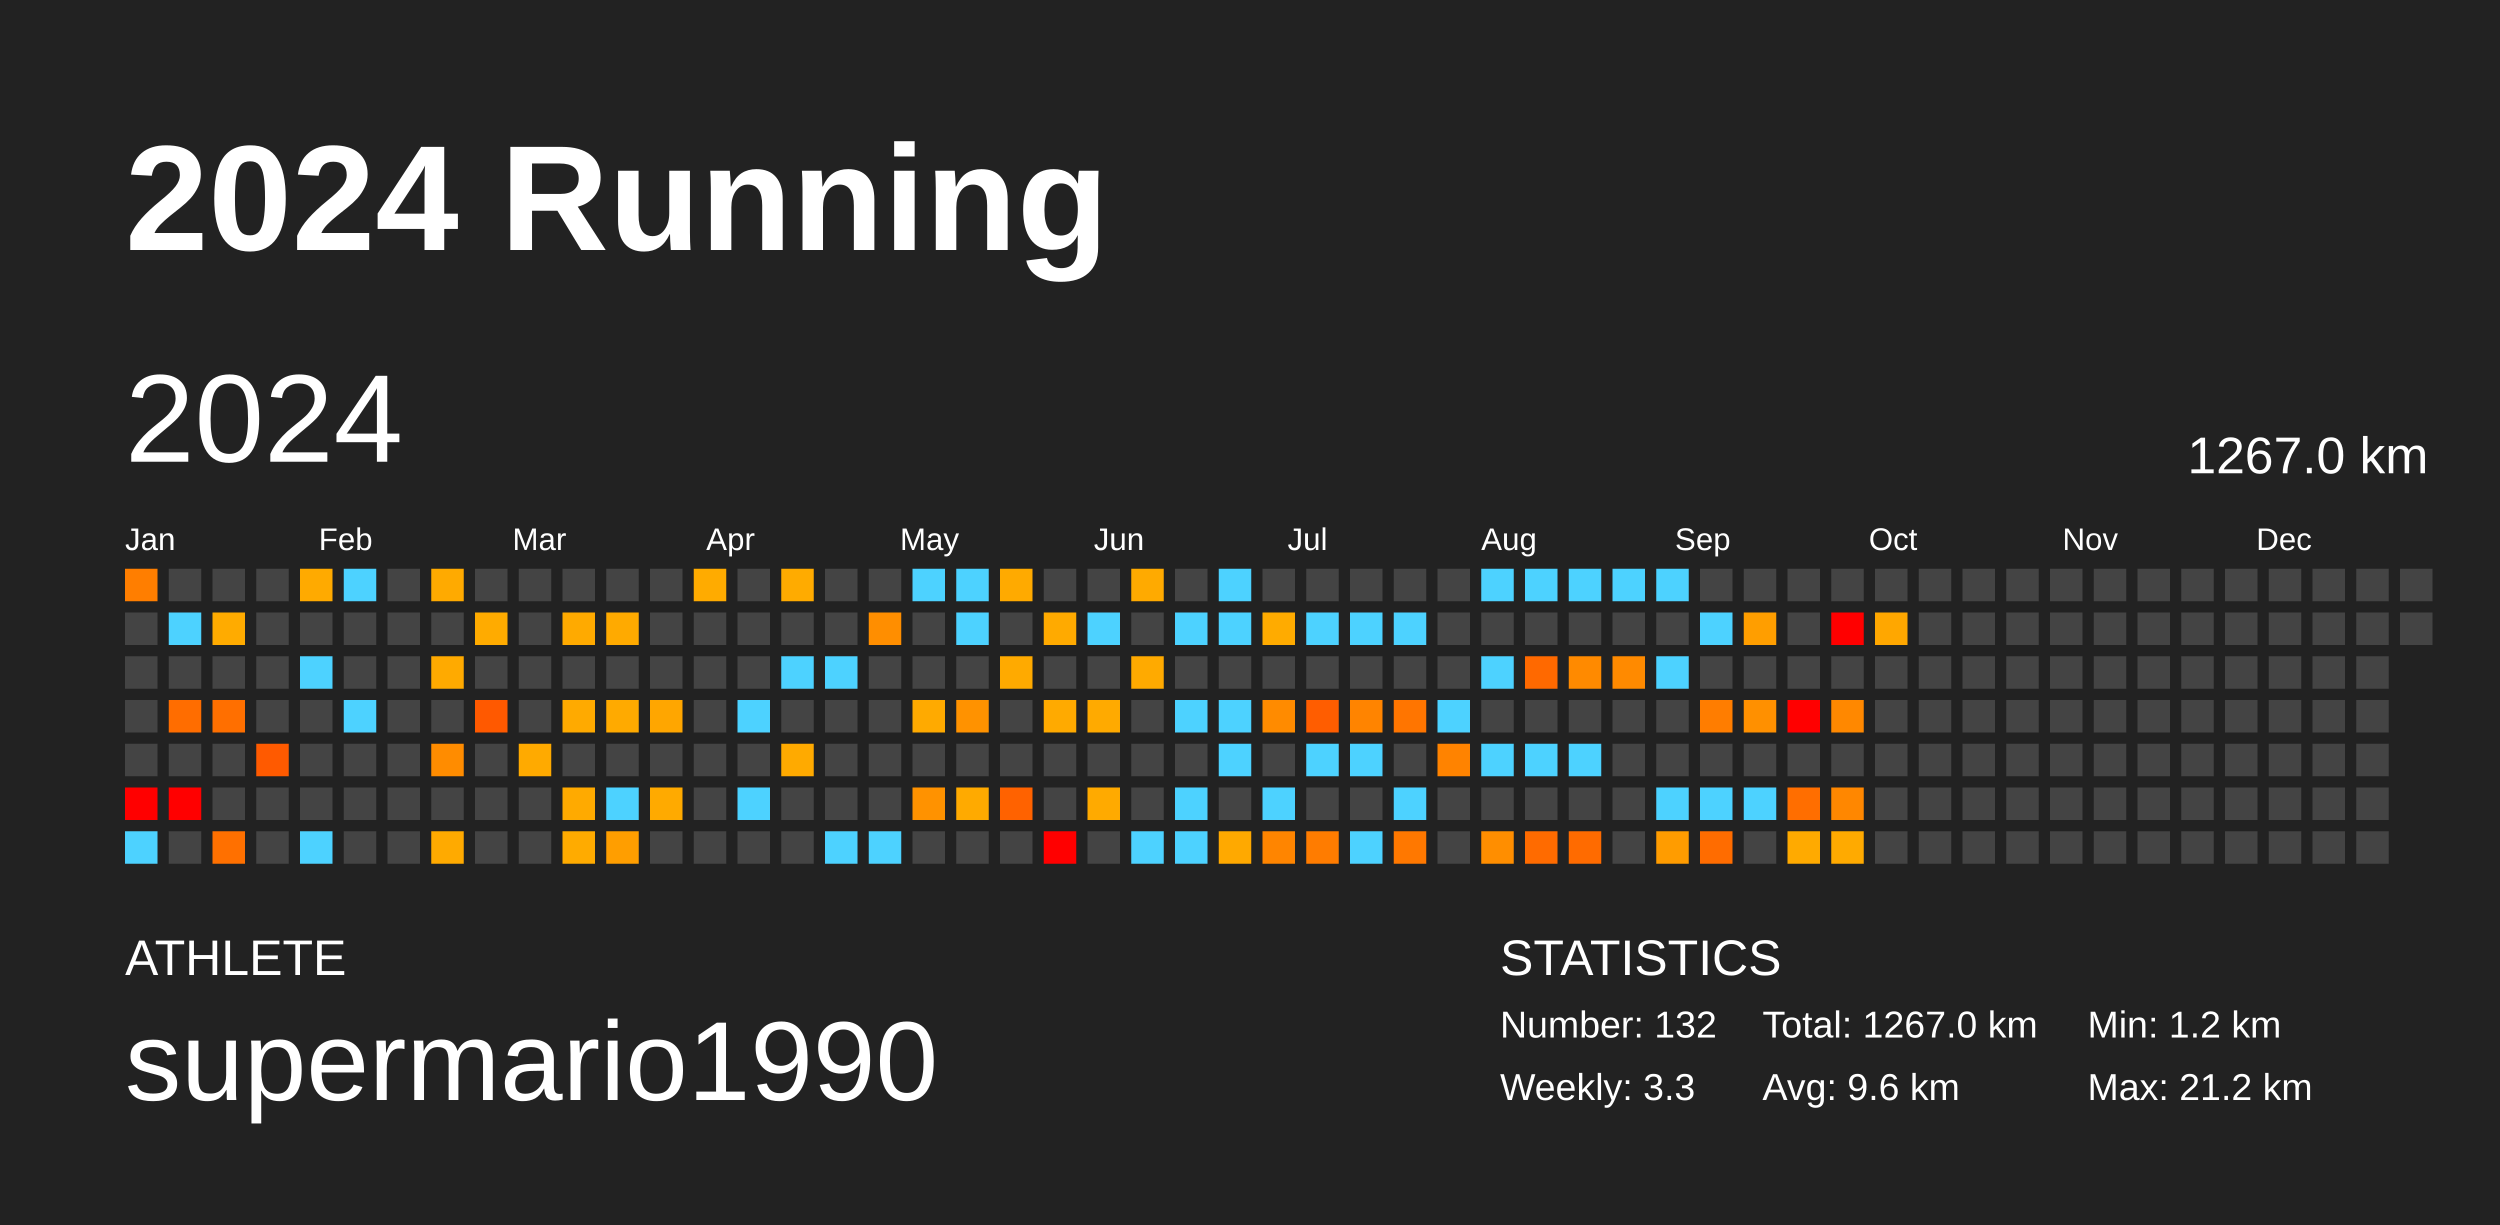
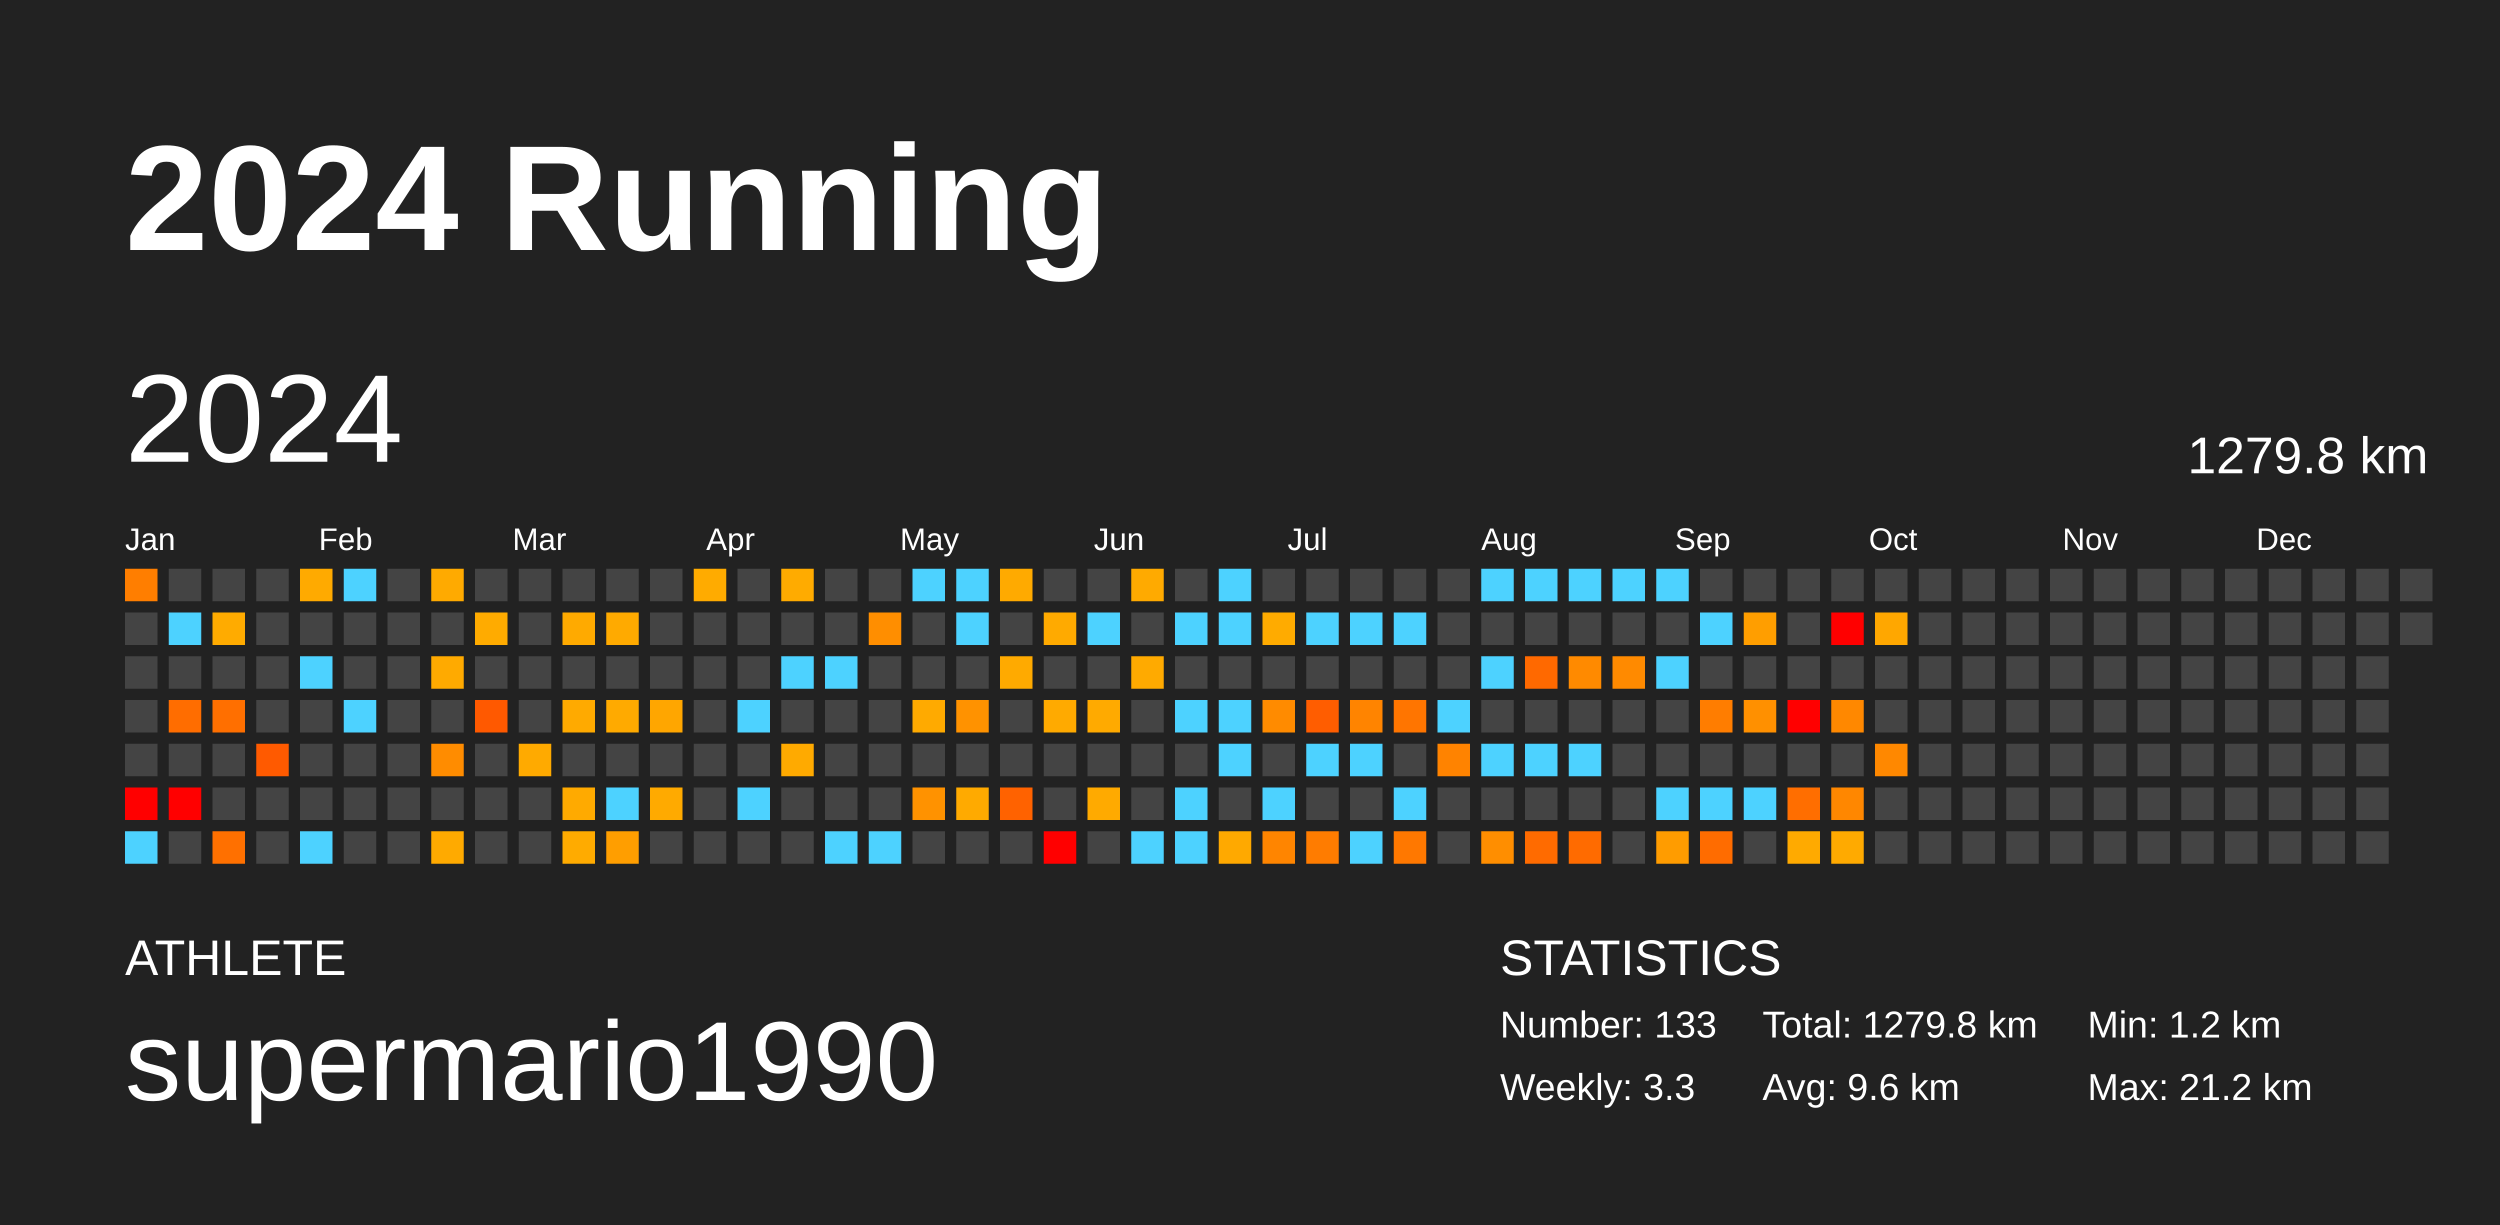
<svg xmlns="http://www.w3.org/2000/svg" baseProfile="full" height="98mm" version="1.1" viewBox="0,0,200,98" width="200mm">
  <defs />
  <rect fill="#222222" height="98" width="200" x="0" y="0" />
  <text fill="#FFFFFF" style="font-size:12px; font-family:Arial; font-weight:bold;" x="10" y="20">2024 Running</text>
  <text fill="#FFFFFF" style="font-size:4px; font-family:Arial" x="10" y="78">ATHLETE</text>
  <text fill="#FFFFFF" style="font-size:9px; font-family:Arial" x="10" y="88">supermario1990</text>
  <text fill="#FFFFFF" style="font-size:4px; font-family:Arial" x="120" y="78">STATISTICS</text>
-   <text fill="#FFFFFF" style="font-size:3px; font-family:Arial" x="120" y="83">Number: 132</text>
+   <text fill="#FFFFFF" style="font-size:3px; font-family:Arial" x="120" y="83">Number: 133</text>
  <text fill="#FFFFFF" style="font-size:3px; font-family:Arial" x="120" y="88">Weekly: 3.3</text>
-   <text fill="#FFFFFF" style="font-size:3px; font-family:Arial" x="141" y="83">Total: 1267.0 km</text>
+   <text fill="#FFFFFF" style="font-size:3px; font-family:Arial" x="141" y="83">Total: 1279.8 km</text>
  <text fill="#FFFFFF" style="font-size:3px; font-family:Arial" x="141" y="88">Avg: 9.6 km</text>
  <text fill="#FFFFFF" style="font-size:3px; font-family:Arial" x="167" y="83">Min: 1.2 km</text>
  <text fill="#FFFFFF" style="font-size:3px; font-family:Arial" x="167" y="88">Max: 21.2 km</text>
  <text dominant-baseline="hanging" fill="#FFFFFF" style="font-size:10.0px; font-family:Arial;" x="10" y="30">2024</text>
-   <text dominant-baseline="hanging" fill="#FFFFFF" style="font-size:4.125px; font-family:Arial;" x="175" y="35">1267.0 km</text>
+   <text dominant-baseline="hanging" fill="#FFFFFF" style="font-size:4.125px; font-family:Arial;" x="175" y="35">1279.8 km</text>
  <text fill="#FFFFFF" style="font-size:2.5px; font-family:Arial" x="10.0" y="44">Jan</text>
  <text fill="#FFFFFF" style="font-size:2.5px; font-family:Arial" x="25.5" y="44">Feb</text>
  <text fill="#FFFFFF" style="font-size:2.5px; font-family:Arial" x="41.0" y="44">Mar</text>
  <text fill="#FFFFFF" style="font-size:2.5px; font-family:Arial" x="56.5" y="44">Apr</text>
  <text fill="#FFFFFF" style="font-size:2.5px; font-family:Arial" x="72.0" y="44">May</text>
  <text fill="#FFFFFF" style="font-size:2.5px; font-family:Arial" x="87.5" y="44">Jun</text>
  <text fill="#FFFFFF" style="font-size:2.5px; font-family:Arial" x="103.0" y="44">Jul</text>
  <text fill="#FFFFFF" style="font-size:2.5px; font-family:Arial" x="118.5" y="44">Aug</text>
  <text fill="#FFFFFF" style="font-size:2.5px; font-family:Arial" x="134.0" y="44">Sep</text>
  <text fill="#FFFFFF" style="font-size:2.5px; font-family:Arial" x="149.5" y="44">Oct</text>
  <text fill="#FFFFFF" style="font-size:2.5px; font-family:Arial" x="165.0" y="44">Nov</text>
  <text fill="#FFFFFF" style="font-size:2.5px; font-family:Arial" x="180.5" y="44">Dec</text>
  <rect fill="#ff7e00" height="2.6" width="2.6" x="10.0" y="45.5" />
  <rect fill="#444444" height="2.6" width="2.6" x="10.0" y="49.0" />
  <rect fill="#444444" height="2.6" width="2.6" x="10.0" y="52.5" />
  <rect fill="#444444" height="2.6" width="2.6" x="10.0" y="56.0" />
  <rect fill="#444444" height="2.6" width="2.6" x="10.0" y="59.5" />
  <rect fill="red" height="2.6" width="2.6" x="10.0" y="63.0" />
  <rect fill="#4dd2ff" height="2.6" width="2.6" x="10.0" y="66.5" />
  <rect fill="#444444" height="2.6" width="2.6" x="13.5" y="45.5" />
  <rect fill="#4dd2ff" height="2.6" width="2.6" x="13.5" y="49.0" />
  <rect fill="#444444" height="2.6" width="2.6" x="13.5" y="52.5" />
  <rect fill="#ff6d00" height="2.6" width="2.6" x="13.5" y="56.0" />
  <rect fill="#444444" height="2.6" width="2.6" x="13.5" y="59.5" />
  <rect fill="red" height="2.6" width="2.6" x="13.5" y="63.0" />
  <rect fill="#444444" height="2.6" width="2.6" x="13.5" y="66.5" />
  <rect fill="#444444" height="2.6" width="2.6" x="17.0" y="45.5" />
  <rect fill="#ffab00" height="2.6" width="2.6" x="17.0" y="49.0" />
  <rect fill="#444444" height="2.6" width="2.6" x="17.0" y="52.5" />
  <rect fill="#ff6f00" height="2.6" width="2.6" x="17.0" y="56.0" />
  <rect fill="#444444" height="2.6" width="2.6" x="17.0" y="59.5" />
  <rect fill="#444444" height="2.6" width="2.6" x="17.0" y="63.0" />
  <rect fill="#ff7000" height="2.6" width="2.6" x="17.0" y="66.5" />
  <rect fill="#444444" height="2.6" width="2.6" x="20.5" y="45.5" />
  <rect fill="#444444" height="2.6" width="2.6" x="20.5" y="49.0" />
  <rect fill="#444444" height="2.6" width="2.6" x="20.5" y="52.5" />
  <rect fill="#444444" height="2.6" width="2.6" x="20.5" y="56.0" />
  <rect fill="#ff5a00" height="2.6" width="2.6" x="20.5" y="59.5" />
  <rect fill="#444444" height="2.6" width="2.6" x="20.5" y="63.0" />
  <rect fill="#444444" height="2.6" width="2.6" x="20.5" y="66.5" />
  <rect fill="#ffaa00" height="2.6" width="2.6" x="24.0" y="45.5" />
  <rect fill="#444444" height="2.6" width="2.6" x="24.0" y="49.0" />
  <rect fill="#4dd2ff" height="2.6" width="2.6" x="24.0" y="52.5" />
  <rect fill="#444444" height="2.6" width="2.6" x="24.0" y="56.0" />
  <rect fill="#444444" height="2.6" width="2.6" x="24.0" y="59.5" />
  <rect fill="#444444" height="2.6" width="2.6" x="24.0" y="63.0" />
  <rect fill="#4dd2ff" height="2.6" width="2.6" x="24.0" y="66.5" />
  <rect fill="#4dd2ff" height="2.6" width="2.6" x="27.5" y="45.5" />
  <rect fill="#444444" height="2.6" width="2.6" x="27.5" y="49.0" />
  <rect fill="#444444" height="2.6" width="2.6" x="27.5" y="52.5" />
  <rect fill="#4dd2ff" height="2.6" width="2.6" x="27.5" y="56.0" />
  <rect fill="#444444" height="2.6" width="2.6" x="27.5" y="59.5" />
  <rect fill="#444444" height="2.6" width="2.6" x="27.5" y="63.0" />
  <rect fill="#444444" height="2.6" width="2.6" x="27.5" y="66.5" />
  <rect fill="#444444" height="2.6" width="2.6" x="31.0" y="45.5" />
  <rect fill="#444444" height="2.6" width="2.6" x="31.0" y="49.0" />
  <rect fill="#444444" height="2.6" width="2.6" x="31.0" y="52.5" />
  <rect fill="#444444" height="2.6" width="2.6" x="31.0" y="56.0" />
  <rect fill="#444444" height="2.6" width="2.6" x="31.0" y="59.5" />
  <rect fill="#444444" height="2.6" width="2.6" x="31.0" y="63.0" />
  <rect fill="#444444" height="2.6" width="2.6" x="31.0" y="66.5" />
  <rect fill="#ffaa00" height="2.6" width="2.6" x="34.5" y="45.5" />
  <rect fill="#444444" height="2.6" width="2.6" x="34.5" y="49.0" />
  <rect fill="#ffaa00" height="2.6" width="2.6" x="34.5" y="52.5" />
  <rect fill="#444444" height="2.6" width="2.6" x="34.5" y="56.0" />
  <rect fill="#ff8c00" height="2.6" width="2.6" x="34.5" y="59.5" />
  <rect fill="#444444" height="2.6" width="2.6" x="34.5" y="63.0" />
  <rect fill="#ffaa00" height="2.6" width="2.6" x="34.5" y="66.5" />
  <rect fill="#444444" height="2.6" width="2.6" x="38.0" y="45.5" />
  <rect fill="#ffab00" height="2.6" width="2.6" x="38.0" y="49.0" />
  <rect fill="#444444" height="2.6" width="2.6" x="38.0" y="52.5" />
  <rect fill="#ff5900" height="2.6" width="2.6" x="38.0" y="56.0" />
  <rect fill="#444444" height="2.6" width="2.6" x="38.0" y="59.5" />
  <rect fill="#444444" height="2.6" width="2.6" x="38.0" y="63.0" />
  <rect fill="#444444" height="2.6" width="2.6" x="38.0" y="66.5" />
  <rect fill="#444444" height="2.6" width="2.6" x="41.5" y="45.5" />
  <rect fill="#444444" height="2.6" width="2.6" x="41.5" y="49.0" />
  <rect fill="#444444" height="2.6" width="2.6" x="41.5" y="52.5" />
  <rect fill="#444444" height="2.6" width="2.6" x="41.5" y="56.0" />
  <rect fill="#ffaa00" height="2.6" width="2.6" x="41.5" y="59.5" />
  <rect fill="#444444" height="2.6" width="2.6" x="41.5" y="63.0" />
  <rect fill="#444444" height="2.6" width="2.6" x="41.5" y="66.5" />
  <rect fill="#444444" height="2.6" width="2.6" x="45.0" y="45.5" />
  <rect fill="#ffaa00" height="2.6" width="2.6" x="45.0" y="49.0" />
  <rect fill="#444444" height="2.6" width="2.6" x="45.0" y="52.5" />
  <rect fill="#ffaa00" height="2.6" width="2.6" x="45.0" y="56.0" />
  <rect fill="#444444" height="2.6" width="2.6" x="45.0" y="59.5" />
  <rect fill="#ffaa00" height="2.6" width="2.6" x="45.0" y="63.0" />
  <rect fill="#ffab00" height="2.6" width="2.6" x="45.0" y="66.5" />
  <rect fill="#444444" height="2.6" width="2.6" x="48.5" y="45.5" />
  <rect fill="#ffaa00" height="2.6" width="2.6" x="48.5" y="49.0" />
  <rect fill="#444444" height="2.6" width="2.6" x="48.5" y="52.5" />
  <rect fill="#ffaa00" height="2.6" width="2.6" x="48.5" y="56.0" />
  <rect fill="#444444" height="2.6" width="2.6" x="48.5" y="59.5" />
  <rect fill="#4dd2ff" height="2.6" width="2.6" x="48.5" y="63.0" />
  <rect fill="#ff9e00" height="2.6" width="2.6" x="48.5" y="66.5" />
  <rect fill="#444444" height="2.6" width="2.6" x="52.0" y="45.5" />
  <rect fill="#444444" height="2.6" width="2.6" x="52.0" y="49.0" />
  <rect fill="#444444" height="2.6" width="2.6" x="52.0" y="52.5" />
  <rect fill="#ffa600" height="2.6" width="2.6" x="52.0" y="56.0" />
  <rect fill="#444444" height="2.6" width="2.6" x="52.0" y="59.5" />
  <rect fill="#ffaa00" height="2.6" width="2.6" x="52.0" y="63.0" />
  <rect fill="#444444" height="2.6" width="2.6" x="52.0" y="66.5" />
  <rect fill="#ffab00" height="2.6" width="2.6" x="55.5" y="45.5" />
  <rect fill="#444444" height="2.6" width="2.6" x="55.5" y="49.0" />
  <rect fill="#444444" height="2.6" width="2.6" x="55.5" y="52.5" />
  <rect fill="#444444" height="2.6" width="2.6" x="55.5" y="56.0" />
  <rect fill="#444444" height="2.6" width="2.6" x="55.5" y="59.5" />
  <rect fill="#444444" height="2.6" width="2.6" x="55.5" y="63.0" />
  <rect fill="#444444" height="2.6" width="2.6" x="55.5" y="66.5" />
  <rect fill="#444444" height="2.6" width="2.6" x="59.0" y="45.5" />
  <rect fill="#444444" height="2.6" width="2.6" x="59.0" y="49.0" />
  <rect fill="#444444" height="2.6" width="2.6" x="59.0" y="52.5" />
  <rect fill="#4dd2ff" height="2.6" width="2.6" x="59.0" y="56.0" />
  <rect fill="#444444" height="2.6" width="2.6" x="59.0" y="59.5" />
  <rect fill="#4dd2ff" height="2.6" width="2.6" x="59.0" y="63.0" />
  <rect fill="#444444" height="2.6" width="2.6" x="59.0" y="66.5" />
  <rect fill="#ffab00" height="2.6" width="2.6" x="62.5" y="45.5" />
  <rect fill="#444444" height="2.6" width="2.6" x="62.5" y="49.0" />
  <rect fill="#4dd2ff" height="2.6" width="2.6" x="62.5" y="52.5" />
  <rect fill="#444444" height="2.6" width="2.6" x="62.5" y="56.0" />
  <rect fill="#ffaa00" height="2.6" width="2.6" x="62.5" y="59.5" />
  <rect fill="#444444" height="2.6" width="2.6" x="62.5" y="63.0" />
  <rect fill="#444444" height="2.6" width="2.6" x="62.5" y="66.5" />
  <rect fill="#444444" height="2.6" width="2.6" x="66.0" y="45.5" />
  <rect fill="#444444" height="2.6" width="2.6" x="66.0" y="49.0" />
  <rect fill="#4dd2ff" height="2.6" width="2.6" x="66.0" y="52.5" />
  <rect fill="#444444" height="2.6" width="2.6" x="66.0" y="56.0" />
  <rect fill="#444444" height="2.6" width="2.6" x="66.0" y="59.5" />
  <rect fill="#444444" height="2.6" width="2.6" x="66.0" y="63.0" />
  <rect fill="#4dd2ff" height="2.6" width="2.6" x="66.0" y="66.5" />
  <rect fill="#444444" height="2.6" width="2.6" x="69.5" y="45.5" />
  <rect fill="#ff8e00" height="2.6" width="2.6" x="69.5" y="49.0" />
  <rect fill="#444444" height="2.6" width="2.6" x="69.5" y="52.5" />
  <rect fill="#444444" height="2.6" width="2.6" x="69.5" y="56.0" />
  <rect fill="#444444" height="2.6" width="2.6" x="69.5" y="59.5" />
  <rect fill="#444444" height="2.6" width="2.6" x="69.5" y="63.0" />
  <rect fill="#4dd2ff" height="2.6" width="2.6" x="69.5" y="66.5" />
  <rect fill="#4dd2ff" height="2.6" width="2.6" x="73.0" y="45.5" />
  <rect fill="#444444" height="2.6" width="2.6" x="73.0" y="49.0" />
  <rect fill="#444444" height="2.6" width="2.6" x="73.0" y="52.5" />
  <rect fill="#ffaa00" height="2.6" width="2.6" x="73.0" y="56.0" />
  <rect fill="#444444" height="2.6" width="2.6" x="73.0" y="59.5" />
  <rect fill="#ff9200" height="2.6" width="2.6" x="73.0" y="63.0" />
  <rect fill="#444444" height="2.6" width="2.6" x="73.0" y="66.5" />
  <rect fill="#4dd2ff" height="2.6" width="2.6" x="76.5" y="45.5" />
  <rect fill="#4dd2ff" height="2.6" width="2.6" x="76.5" y="49.0" />
  <rect fill="#444444" height="2.6" width="2.6" x="76.5" y="52.5" />
  <rect fill="#ff9200" height="2.6" width="2.6" x="76.5" y="56.0" />
  <rect fill="#444444" height="2.6" width="2.6" x="76.5" y="59.5" />
  <rect fill="#ffaa00" height="2.6" width="2.6" x="76.5" y="63.0" />
  <rect fill="#444444" height="2.6" width="2.6" x="76.5" y="66.5" />
  <rect fill="#ffaa00" height="2.6" width="2.6" x="80.0" y="45.5" />
  <rect fill="#444444" height="2.6" width="2.6" x="80.0" y="49.0" />
  <rect fill="#ffaa00" height="2.6" width="2.6" x="80.0" y="52.5" />
  <rect fill="#444444" height="2.6" width="2.6" x="80.0" y="56.0" />
  <rect fill="#444444" height="2.6" width="2.6" x="80.0" y="59.5" />
  <rect fill="#ff6200" height="2.6" width="2.6" x="80.0" y="63.0" />
  <rect fill="#444444" height="2.6" width="2.6" x="80.0" y="66.5" />
  <rect fill="#444444" height="2.6" width="2.6" x="83.5" y="45.5" />
  <rect fill="#ffaa00" height="2.6" width="2.6" x="83.5" y="49.0" />
  <rect fill="#444444" height="2.6" width="2.6" x="83.5" y="52.5" />
  <rect fill="#ffaa00" height="2.6" width="2.6" x="83.5" y="56.0" />
  <rect fill="#444444" height="2.6" width="2.6" x="83.5" y="59.5" />
  <rect fill="#444444" height="2.6" width="2.6" x="83.5" y="63.0" />
  <rect fill="red" height="2.6" width="2.6" x="83.5" y="66.5" />
  <rect fill="#444444" height="2.6" width="2.6" x="87.0" y="45.5" />
  <rect fill="#4dd2ff" height="2.6" width="2.6" x="87.0" y="49.0" />
  <rect fill="#444444" height="2.6" width="2.6" x="87.0" y="52.5" />
  <rect fill="#ffaa00" height="2.6" width="2.6" x="87.0" y="56.0" />
  <rect fill="#444444" height="2.6" width="2.6" x="87.0" y="59.5" />
  <rect fill="#ffaa00" height="2.6" width="2.6" x="87.0" y="63.0" />
  <rect fill="#444444" height="2.6" width="2.6" x="87.0" y="66.5" />
  <rect fill="#ffaa00" height="2.6" width="2.6" x="90.5" y="45.5" />
  <rect fill="#444444" height="2.6" width="2.6" x="90.5" y="49.0" />
  <rect fill="#ffaa00" height="2.6" width="2.6" x="90.5" y="52.5" />
  <rect fill="#444444" height="2.6" width="2.6" x="90.5" y="56.0" />
  <rect fill="#444444" height="2.6" width="2.6" x="90.5" y="59.5" />
  <rect fill="#444444" height="2.6" width="2.6" x="90.5" y="63.0" />
  <rect fill="#4dd2ff" height="2.6" width="2.6" x="90.5" y="66.5" />
  <rect fill="#444444" height="2.6" width="2.6" x="94.0" y="45.5" />
  <rect fill="#4dd2ff" height="2.6" width="2.6" x="94.0" y="49.0" />
  <rect fill="#444444" height="2.6" width="2.6" x="94.0" y="52.5" />
  <rect fill="#4dd2ff" height="2.6" width="2.6" x="94.0" y="56.0" />
  <rect fill="#444444" height="2.6" width="2.6" x="94.0" y="59.5" />
  <rect fill="#4dd2ff" height="2.6" width="2.6" x="94.0" y="63.0" />
  <rect fill="#4dd2ff" height="2.6" width="2.6" x="94.0" y="66.5" />
  <rect fill="#4dd2ff" height="2.6" width="2.6" x="97.5" y="45.5" />
  <rect fill="#4dd2ff" height="2.6" width="2.6" x="97.5" y="49.0" />
  <rect fill="#444444" height="2.6" width="2.6" x="97.5" y="52.5" />
  <rect fill="#4dd2ff" height="2.6" width="2.6" x="97.5" y="56.0" />
  <rect fill="#4dd2ff" height="2.6" width="2.6" x="97.5" y="59.5" />
  <rect fill="#444444" height="2.6" width="2.6" x="97.5" y="63.0" />
  <rect fill="#ffa900" height="2.6" width="2.6" x="97.5" y="66.5" />
  <rect fill="#444444" height="2.6" width="2.6" x="101.0" y="45.5" />
  <rect fill="#ffab00" height="2.6" width="2.6" x="101.0" y="49.0" />
  <rect fill="#444444" height="2.6" width="2.6" x="101.0" y="52.5" />
  <rect fill="#ff8b00" height="2.6" width="2.6" x="101.0" y="56.0" />
  <rect fill="#444444" height="2.6" width="2.6" x="101.0" y="59.5" />
  <rect fill="#4dd2ff" height="2.6" width="2.6" x="101.0" y="63.0" />
  <rect fill="#ff8500" height="2.6" width="2.6" x="101.0" y="66.5" />
  <rect fill="#444444" height="2.6" width="2.6" x="104.5" y="45.5" />
  <rect fill="#4dd2ff" height="2.6" width="2.6" x="104.5" y="49.0" />
  <rect fill="#444444" height="2.6" width="2.6" x="104.5" y="52.5" />
  <rect fill="#ff5d00" height="2.6" width="2.6" x="104.5" y="56.0" />
  <rect fill="#4dd2ff" height="2.6" width="2.6" x="104.5" y="59.5" />
  <rect fill="#444444" height="2.6" width="2.6" x="104.5" y="63.0" />
  <rect fill="#ff7c00" height="2.6" width="2.6" x="104.5" y="66.5" />
  <rect fill="#444444" height="2.6" width="2.6" x="108.0" y="45.5" />
  <rect fill="#4dd2ff" height="2.6" width="2.6" x="108.0" y="49.0" />
  <rect fill="#444444" height="2.6" width="2.6" x="108.0" y="52.5" />
  <rect fill="#ff8400" height="2.6" width="2.6" x="108.0" y="56.0" />
  <rect fill="#4dd2ff" height="2.6" width="2.6" x="108.0" y="59.5" />
  <rect fill="#444444" height="2.6" width="2.6" x="108.0" y="63.0" />
  <rect fill="#4dd2ff" height="2.6" width="2.6" x="108.0" y="66.5" />
  <rect fill="#444444" height="2.6" width="2.6" x="111.5" y="45.5" />
  <rect fill="#4dd2ff" height="2.6" width="2.6" x="111.5" y="49.0" />
  <rect fill="#444444" height="2.6" width="2.6" x="111.5" y="52.5" />
  <rect fill="#ff7500" height="2.6" width="2.6" x="111.5" y="56.0" />
  <rect fill="#444444" height="2.6" width="2.6" x="111.5" y="59.5" />
  <rect fill="#4dd2ff" height="2.6" width="2.6" x="111.5" y="63.0" />
  <rect fill="#ff7800" height="2.6" width="2.6" x="111.5" y="66.5" />
  <rect fill="#444444" height="2.6" width="2.6" x="115.0" y="45.5" />
  <rect fill="#444444" height="2.6" width="2.6" x="115.0" y="49.0" />
  <rect fill="#444444" height="2.6" width="2.6" x="115.0" y="52.5" />
  <rect fill="#4dd2ff" height="2.6" width="2.6" x="115.0" y="56.0" />
  <rect fill="#ff8300" height="2.6" width="2.6" x="115.0" y="59.5" />
  <rect fill="#444444" height="2.6" width="2.6" x="115.0" y="63.0" />
  <rect fill="#444444" height="2.6" width="2.6" x="115.0" y="66.5" />
  <rect fill="#4dd2ff" height="2.6" width="2.6" x="118.5" y="45.5" />
  <rect fill="#444444" height="2.6" width="2.6" x="118.5" y="49.0" />
  <rect fill="#4dd2ff" height="2.6" width="2.6" x="118.5" y="52.5" />
  <rect fill="#444444" height="2.6" width="2.6" x="118.5" y="56.0" />
  <rect fill="#4dd2ff" height="2.6" width="2.6" x="118.5" y="59.5" />
  <rect fill="#444444" height="2.6" width="2.6" x="118.5" y="63.0" />
  <rect fill="#ff8e00" height="2.6" width="2.6" x="118.5" y="66.5" />
  <rect fill="#4dd2ff" height="2.6" width="2.6" x="122.0" y="45.5" />
  <rect fill="#444444" height="2.6" width="2.6" x="122.0" y="49.0" />
  <rect fill="#ff6900" height="2.6" width="2.6" x="122.0" y="52.5" />
  <rect fill="#444444" height="2.6" width="2.6" x="122.0" y="56.0" />
  <rect fill="#4dd2ff" height="2.6" width="2.6" x="122.0" y="59.5" />
  <rect fill="#444444" height="2.6" width="2.6" x="122.0" y="63.0" />
  <rect fill="#ff6b00" height="2.6" width="2.6" x="122.0" y="66.5" />
  <rect fill="#4dd2ff" height="2.6" width="2.6" x="125.5" y="45.5" />
  <rect fill="#444444" height="2.6" width="2.6" x="125.5" y="49.0" />
  <rect fill="#ff8a00" height="2.6" width="2.6" x="125.5" y="52.5" />
  <rect fill="#444444" height="2.6" width="2.6" x="125.5" y="56.0" />
  <rect fill="#4dd2ff" height="2.6" width="2.6" x="125.5" y="59.5" />
  <rect fill="#444444" height="2.6" width="2.6" x="125.5" y="63.0" />
  <rect fill="#ff6b00" height="2.6" width="2.6" x="125.5" y="66.5" />
  <rect fill="#4dd2ff" height="2.6" width="2.6" x="129.0" y="45.5" />
  <rect fill="#444444" height="2.6" width="2.6" x="129.0" y="49.0" />
  <rect fill="#ff8a00" height="2.6" width="2.6" x="129.0" y="52.5" />
  <rect fill="#444444" height="2.6" width="2.6" x="129.0" y="56.0" />
  <rect fill="#444444" height="2.6" width="2.6" x="129.0" y="59.5" />
  <rect fill="#444444" height="2.6" width="2.6" x="129.0" y="63.0" />
  <rect fill="#444444" height="2.6" width="2.6" x="129.0" y="66.5" />
  <rect fill="#4dd2ff" height="2.6" width="2.6" x="132.5" y="45.5" />
  <rect fill="#444444" height="2.6" width="2.6" x="132.5" y="49.0" />
  <rect fill="#4dd2ff" height="2.6" width="2.6" x="132.5" y="52.5" />
  <rect fill="#444444" height="2.6" width="2.6" x="132.5" y="56.0" />
  <rect fill="#444444" height="2.6" width="2.6" x="132.5" y="59.5" />
  <rect fill="#4dd2ff" height="2.6" width="2.6" x="132.5" y="63.0" />
  <rect fill="#ff9c00" height="2.6" width="2.6" x="132.5" y="66.5" />
  <rect fill="#444444" height="2.6" width="2.6" x="136.0" y="45.5" />
  <rect fill="#4dd2ff" height="2.6" width="2.6" x="136.0" y="49.0" />
  <rect fill="#444444" height="2.6" width="2.6" x="136.0" y="52.5" />
  <rect fill="#ff7d00" height="2.6" width="2.6" x="136.0" y="56.0" />
  <rect fill="#444444" height="2.6" width="2.6" x="136.0" y="59.5" />
  <rect fill="#4dd2ff" height="2.6" width="2.6" x="136.0" y="63.0" />
  <rect fill="#ff6c00" height="2.6" width="2.6" x="136.0" y="66.5" />
  <rect fill="#444444" height="2.6" width="2.6" x="139.5" y="45.5" />
  <rect fill="#ff9e00" height="2.6" width="2.6" x="139.5" y="49.0" />
  <rect fill="#444444" height="2.6" width="2.6" x="139.5" y="52.5" />
  <rect fill="#ff9000" height="2.6" width="2.6" x="139.5" y="56.0" />
  <rect fill="#444444" height="2.6" width="2.6" x="139.5" y="59.5" />
  <rect fill="#4dd2ff" height="2.6" width="2.6" x="139.5" y="63.0" />
  <rect fill="#444444" height="2.6" width="2.6" x="139.5" y="66.5" />
  <rect fill="#444444" height="2.6" width="2.6" x="143.0" y="45.5" />
  <rect fill="#444444" height="2.6" width="2.6" x="143.0" y="49.0" />
  <rect fill="#444444" height="2.6" width="2.6" x="143.0" y="52.5" />
  <rect fill="red" height="2.6" width="2.6" x="143.0" y="56.0" />
  <rect fill="#444444" height="2.6" width="2.6" x="143.0" y="59.5" />
  <rect fill="#ff6e00" height="2.6" width="2.6" x="143.0" y="63.0" />
  <rect fill="#ffaa00" height="2.6" width="2.6" x="143.0" y="66.5" />
  <rect fill="#444444" height="2.6" width="2.6" x="146.5" y="45.5" />
  <rect fill="red" height="2.6" width="2.6" x="146.5" y="49.0" />
  <rect fill="#444444" height="2.6" width="2.6" x="146.5" y="52.5" />
  <rect fill="#ff8800" height="2.6" width="2.6" x="146.5" y="56.0" />
  <rect fill="#444444" height="2.6" width="2.6" x="146.5" y="59.5" />
  <rect fill="#ff8700" height="2.6" width="2.6" x="146.5" y="63.0" />
  <rect fill="#ffaa00" height="2.6" width="2.6" x="146.5" y="66.5" />
  <rect fill="#444444" height="2.6" width="2.6" x="150.0" y="45.5" />
  <rect fill="#ffa700" height="2.6" width="2.6" x="150.0" y="49.0" />
  <rect fill="#444444" height="2.6" width="2.6" x="150.0" y="52.5" />
  <rect fill="#444444" height="2.6" width="2.6" x="150.0" y="56.0" />
-   <rect fill="#444444" height="2.6" width="2.6" x="150.0" y="59.5" />
+   <rect fill="#ff8800" height="2.6" width="2.6" x="150.0" y="59.5" />
  <rect fill="#444444" height="2.6" width="2.6" x="150.0" y="63.0" />
  <rect fill="#444444" height="2.6" width="2.6" x="150.0" y="66.5" />
  <rect fill="#444444" height="2.6" width="2.6" x="153.5" y="45.5" />
  <rect fill="#444444" height="2.6" width="2.6" x="153.5" y="49.0" />
  <rect fill="#444444" height="2.6" width="2.6" x="153.5" y="52.5" />
  <rect fill="#444444" height="2.6" width="2.6" x="153.5" y="56.0" />
  <rect fill="#444444" height="2.6" width="2.6" x="153.5" y="59.5" />
  <rect fill="#444444" height="2.6" width="2.6" x="153.5" y="63.0" />
  <rect fill="#444444" height="2.6" width="2.6" x="153.5" y="66.5" />
  <rect fill="#444444" height="2.6" width="2.6" x="157.0" y="45.5" />
  <rect fill="#444444" height="2.6" width="2.6" x="157.0" y="49.0" />
  <rect fill="#444444" height="2.6" width="2.6" x="157.0" y="52.5" />
  <rect fill="#444444" height="2.6" width="2.6" x="157.0" y="56.0" />
  <rect fill="#444444" height="2.6" width="2.6" x="157.0" y="59.5" />
  <rect fill="#444444" height="2.6" width="2.6" x="157.0" y="63.0" />
  <rect fill="#444444" height="2.6" width="2.6" x="157.0" y="66.5" />
  <rect fill="#444444" height="2.6" width="2.6" x="160.5" y="45.5" />
  <rect fill="#444444" height="2.6" width="2.6" x="160.5" y="49.0" />
  <rect fill="#444444" height="2.6" width="2.6" x="160.5" y="52.5" />
  <rect fill="#444444" height="2.6" width="2.6" x="160.5" y="56.0" />
  <rect fill="#444444" height="2.6" width="2.6" x="160.5" y="59.5" />
  <rect fill="#444444" height="2.6" width="2.6" x="160.5" y="63.0" />
  <rect fill="#444444" height="2.6" width="2.6" x="160.5" y="66.5" />
  <rect fill="#444444" height="2.6" width="2.6" x="164.0" y="45.5" />
  <rect fill="#444444" height="2.6" width="2.6" x="164.0" y="49.0" />
  <rect fill="#444444" height="2.6" width="2.6" x="164.0" y="52.5" />
  <rect fill="#444444" height="2.6" width="2.6" x="164.0" y="56.0" />
  <rect fill="#444444" height="2.6" width="2.6" x="164.0" y="59.5" />
  <rect fill="#444444" height="2.6" width="2.6" x="164.0" y="63.0" />
  <rect fill="#444444" height="2.6" width="2.6" x="164.0" y="66.5" />
  <rect fill="#444444" height="2.6" width="2.6" x="167.5" y="45.5" />
  <rect fill="#444444" height="2.6" width="2.6" x="167.5" y="49.0" />
  <rect fill="#444444" height="2.6" width="2.6" x="167.5" y="52.5" />
  <rect fill="#444444" height="2.6" width="2.6" x="167.5" y="56.0" />
  <rect fill="#444444" height="2.6" width="2.6" x="167.5" y="59.5" />
  <rect fill="#444444" height="2.6" width="2.6" x="167.5" y="63.0" />
  <rect fill="#444444" height="2.6" width="2.6" x="167.5" y="66.5" />
  <rect fill="#444444" height="2.6" width="2.6" x="171.0" y="45.5" />
  <rect fill="#444444" height="2.6" width="2.6" x="171.0" y="49.0" />
  <rect fill="#444444" height="2.6" width="2.6" x="171.0" y="52.5" />
  <rect fill="#444444" height="2.6" width="2.6" x="171.0" y="56.0" />
  <rect fill="#444444" height="2.6" width="2.6" x="171.0" y="59.5" />
  <rect fill="#444444" height="2.6" width="2.6" x="171.0" y="63.0" />
  <rect fill="#444444" height="2.6" width="2.6" x="171.0" y="66.5" />
  <rect fill="#444444" height="2.6" width="2.6" x="174.5" y="45.5" />
  <rect fill="#444444" height="2.6" width="2.6" x="174.5" y="49.0" />
  <rect fill="#444444" height="2.6" width="2.6" x="174.5" y="52.5" />
  <rect fill="#444444" height="2.6" width="2.6" x="174.5" y="56.0" />
  <rect fill="#444444" height="2.6" width="2.6" x="174.5" y="59.5" />
  <rect fill="#444444" height="2.6" width="2.6" x="174.5" y="63.0" />
  <rect fill="#444444" height="2.6" width="2.6" x="174.5" y="66.5" />
  <rect fill="#444444" height="2.6" width="2.6" x="178.0" y="45.5" />
  <rect fill="#444444" height="2.6" width="2.6" x="178.0" y="49.0" />
  <rect fill="#444444" height="2.6" width="2.6" x="178.0" y="52.5" />
  <rect fill="#444444" height="2.6" width="2.6" x="178.0" y="56.0" />
  <rect fill="#444444" height="2.6" width="2.6" x="178.0" y="59.5" />
  <rect fill="#444444" height="2.6" width="2.6" x="178.0" y="63.0" />
  <rect fill="#444444" height="2.6" width="2.6" x="178.0" y="66.5" />
  <rect fill="#444444" height="2.6" width="2.6" x="181.5" y="45.5" />
  <rect fill="#444444" height="2.6" width="2.6" x="181.5" y="49.0" />
  <rect fill="#444444" height="2.6" width="2.6" x="181.5" y="52.5" />
  <rect fill="#444444" height="2.6" width="2.6" x="181.5" y="56.0" />
  <rect fill="#444444" height="2.6" width="2.6" x="181.5" y="59.5" />
  <rect fill="#444444" height="2.6" width="2.6" x="181.5" y="63.0" />
  <rect fill="#444444" height="2.6" width="2.6" x="181.5" y="66.5" />
  <rect fill="#444444" height="2.6" width="2.6" x="185.0" y="45.5" />
  <rect fill="#444444" height="2.6" width="2.6" x="185.0" y="49.0" />
  <rect fill="#444444" height="2.6" width="2.6" x="185.0" y="52.5" />
  <rect fill="#444444" height="2.6" width="2.6" x="185.0" y="56.0" />
  <rect fill="#444444" height="2.6" width="2.6" x="185.0" y="59.5" />
  <rect fill="#444444" height="2.6" width="2.6" x="185.0" y="63.0" />
  <rect fill="#444444" height="2.6" width="2.6" x="185.0" y="66.5" />
  <rect fill="#444444" height="2.6" width="2.6" x="188.5" y="45.5" />
  <rect fill="#444444" height="2.6" width="2.6" x="188.5" y="49.0" />
  <rect fill="#444444" height="2.6" width="2.6" x="188.5" y="52.5" />
  <rect fill="#444444" height="2.6" width="2.6" x="188.5" y="56.0" />
  <rect fill="#444444" height="2.6" width="2.6" x="188.5" y="59.5" />
  <rect fill="#444444" height="2.6" width="2.6" x="188.5" y="63.0" />
  <rect fill="#444444" height="2.6" width="2.6" x="188.5" y="66.5" />
  <rect fill="#444444" height="2.6" width="2.6" x="192.0" y="45.5" />
  <rect fill="#444444" height="2.6" width="2.6" x="192.0" y="49.0" />
</svg>
